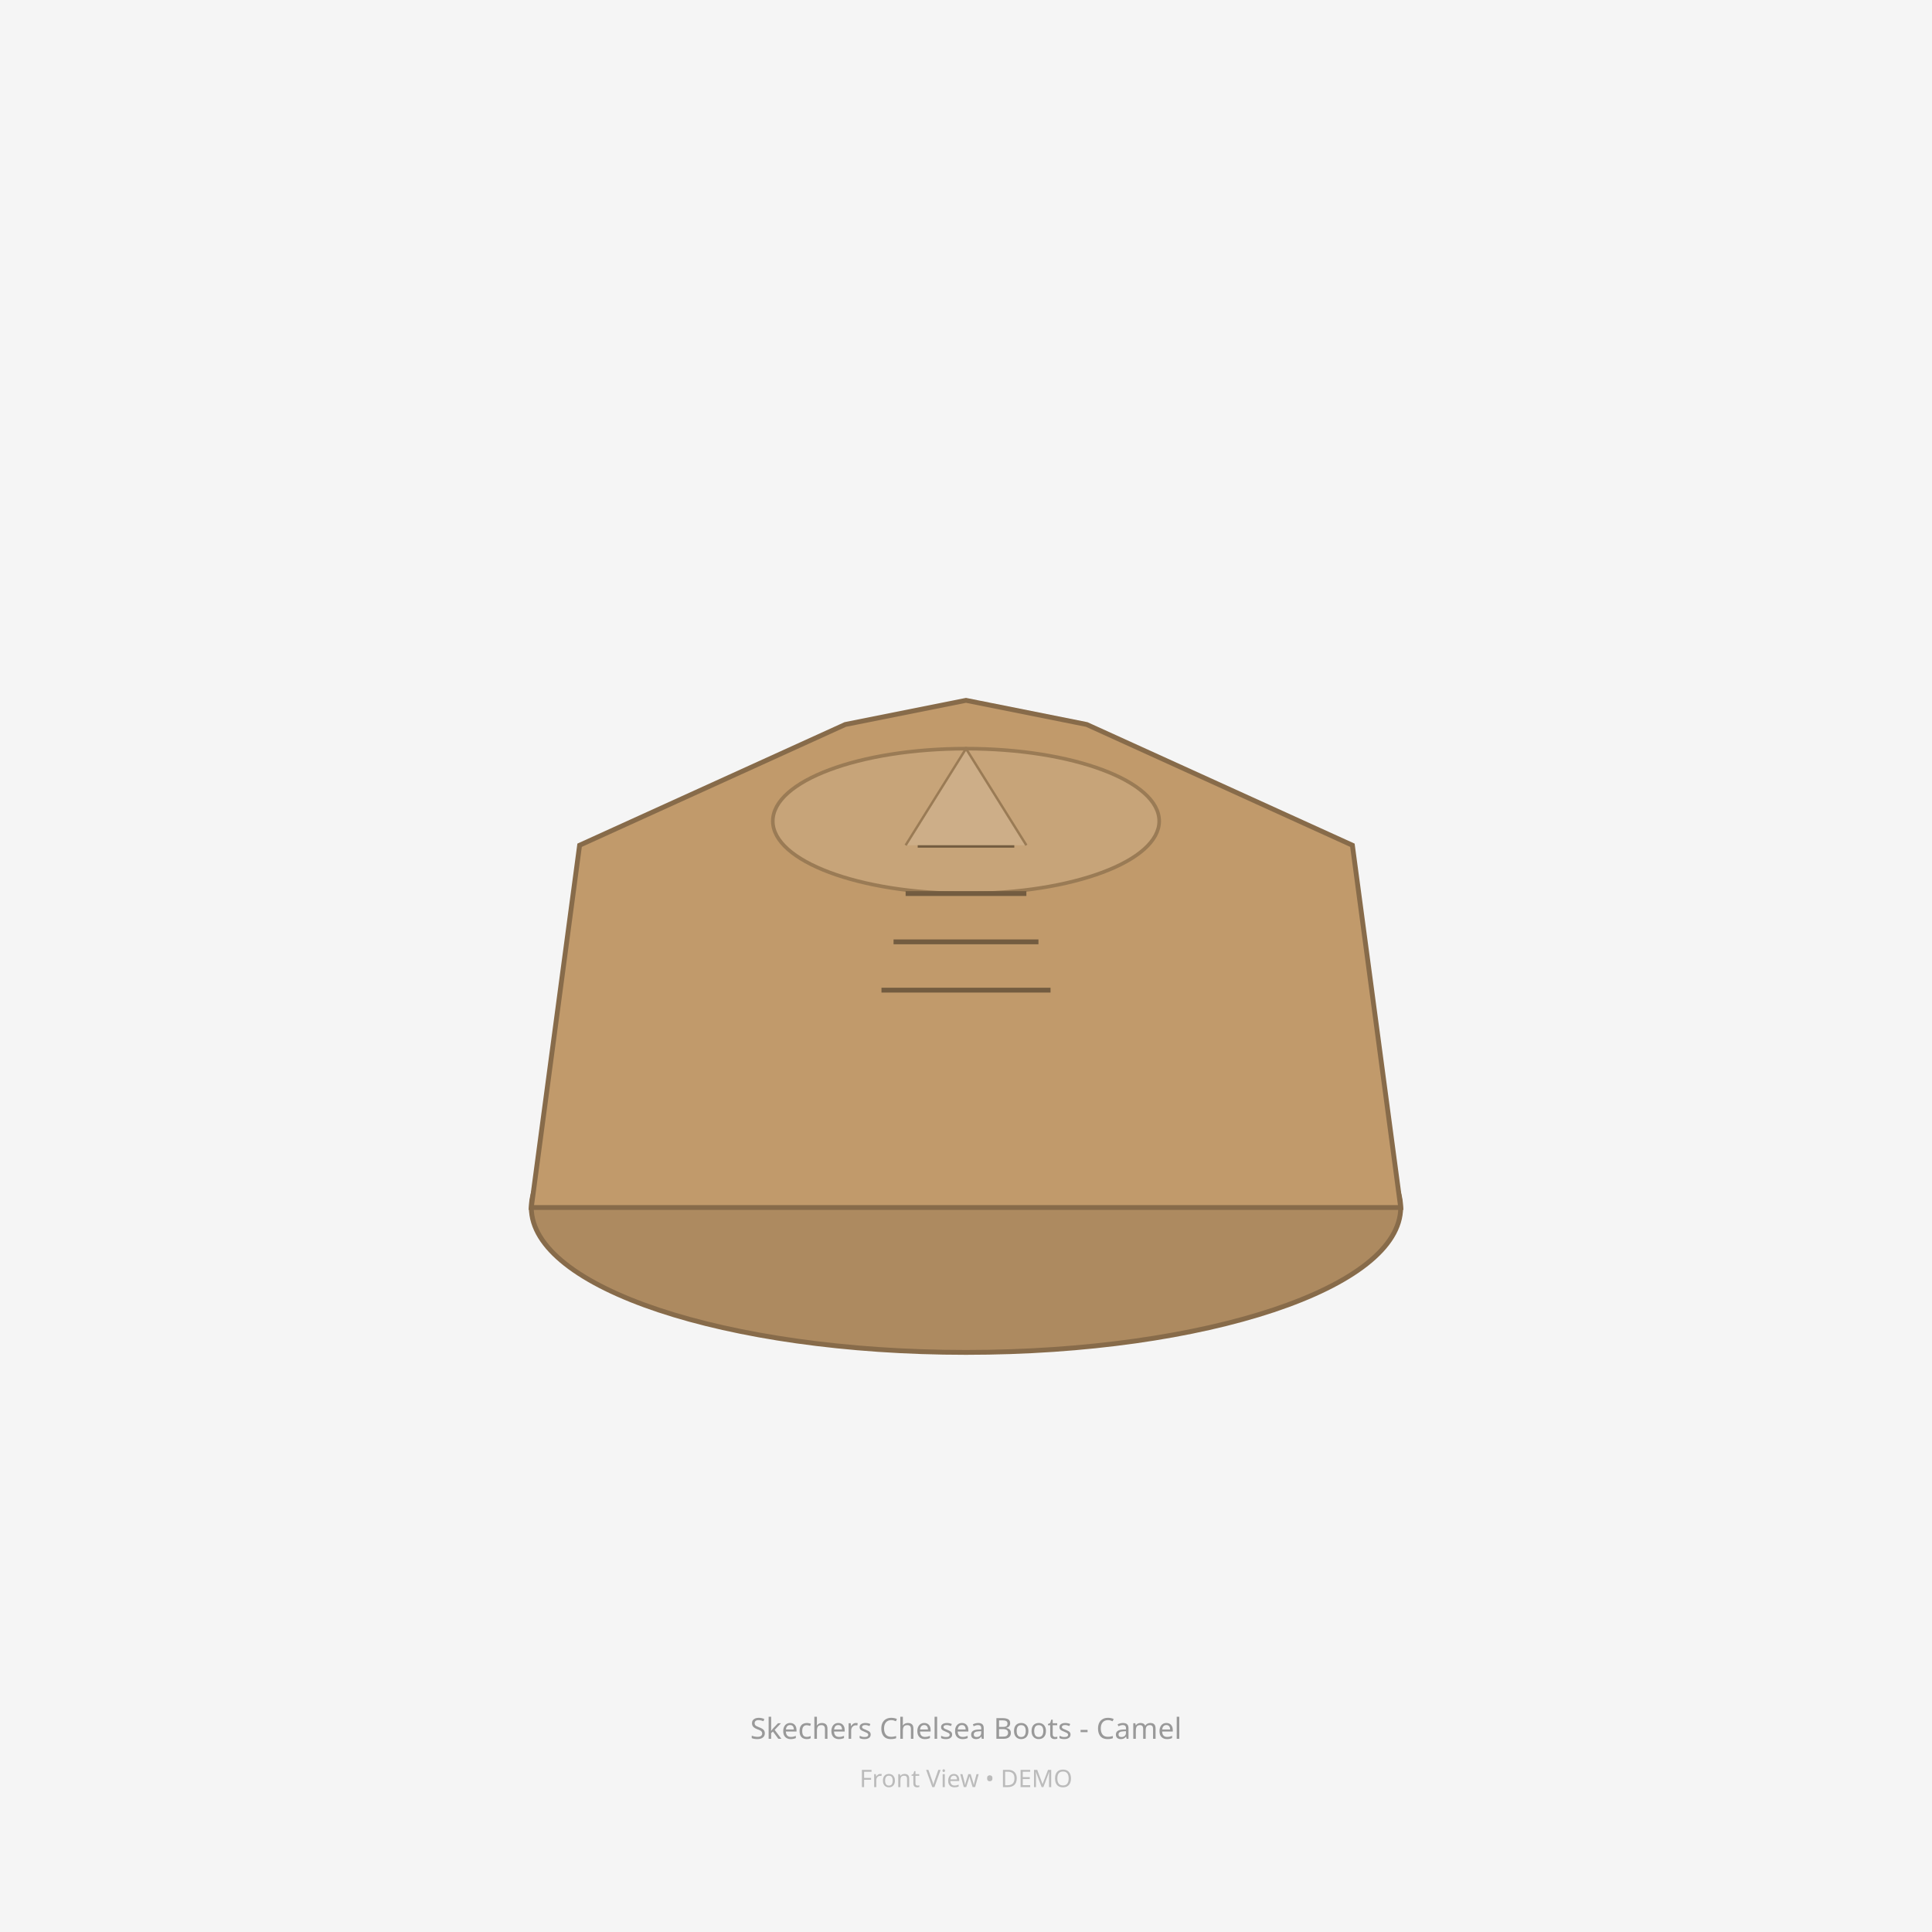
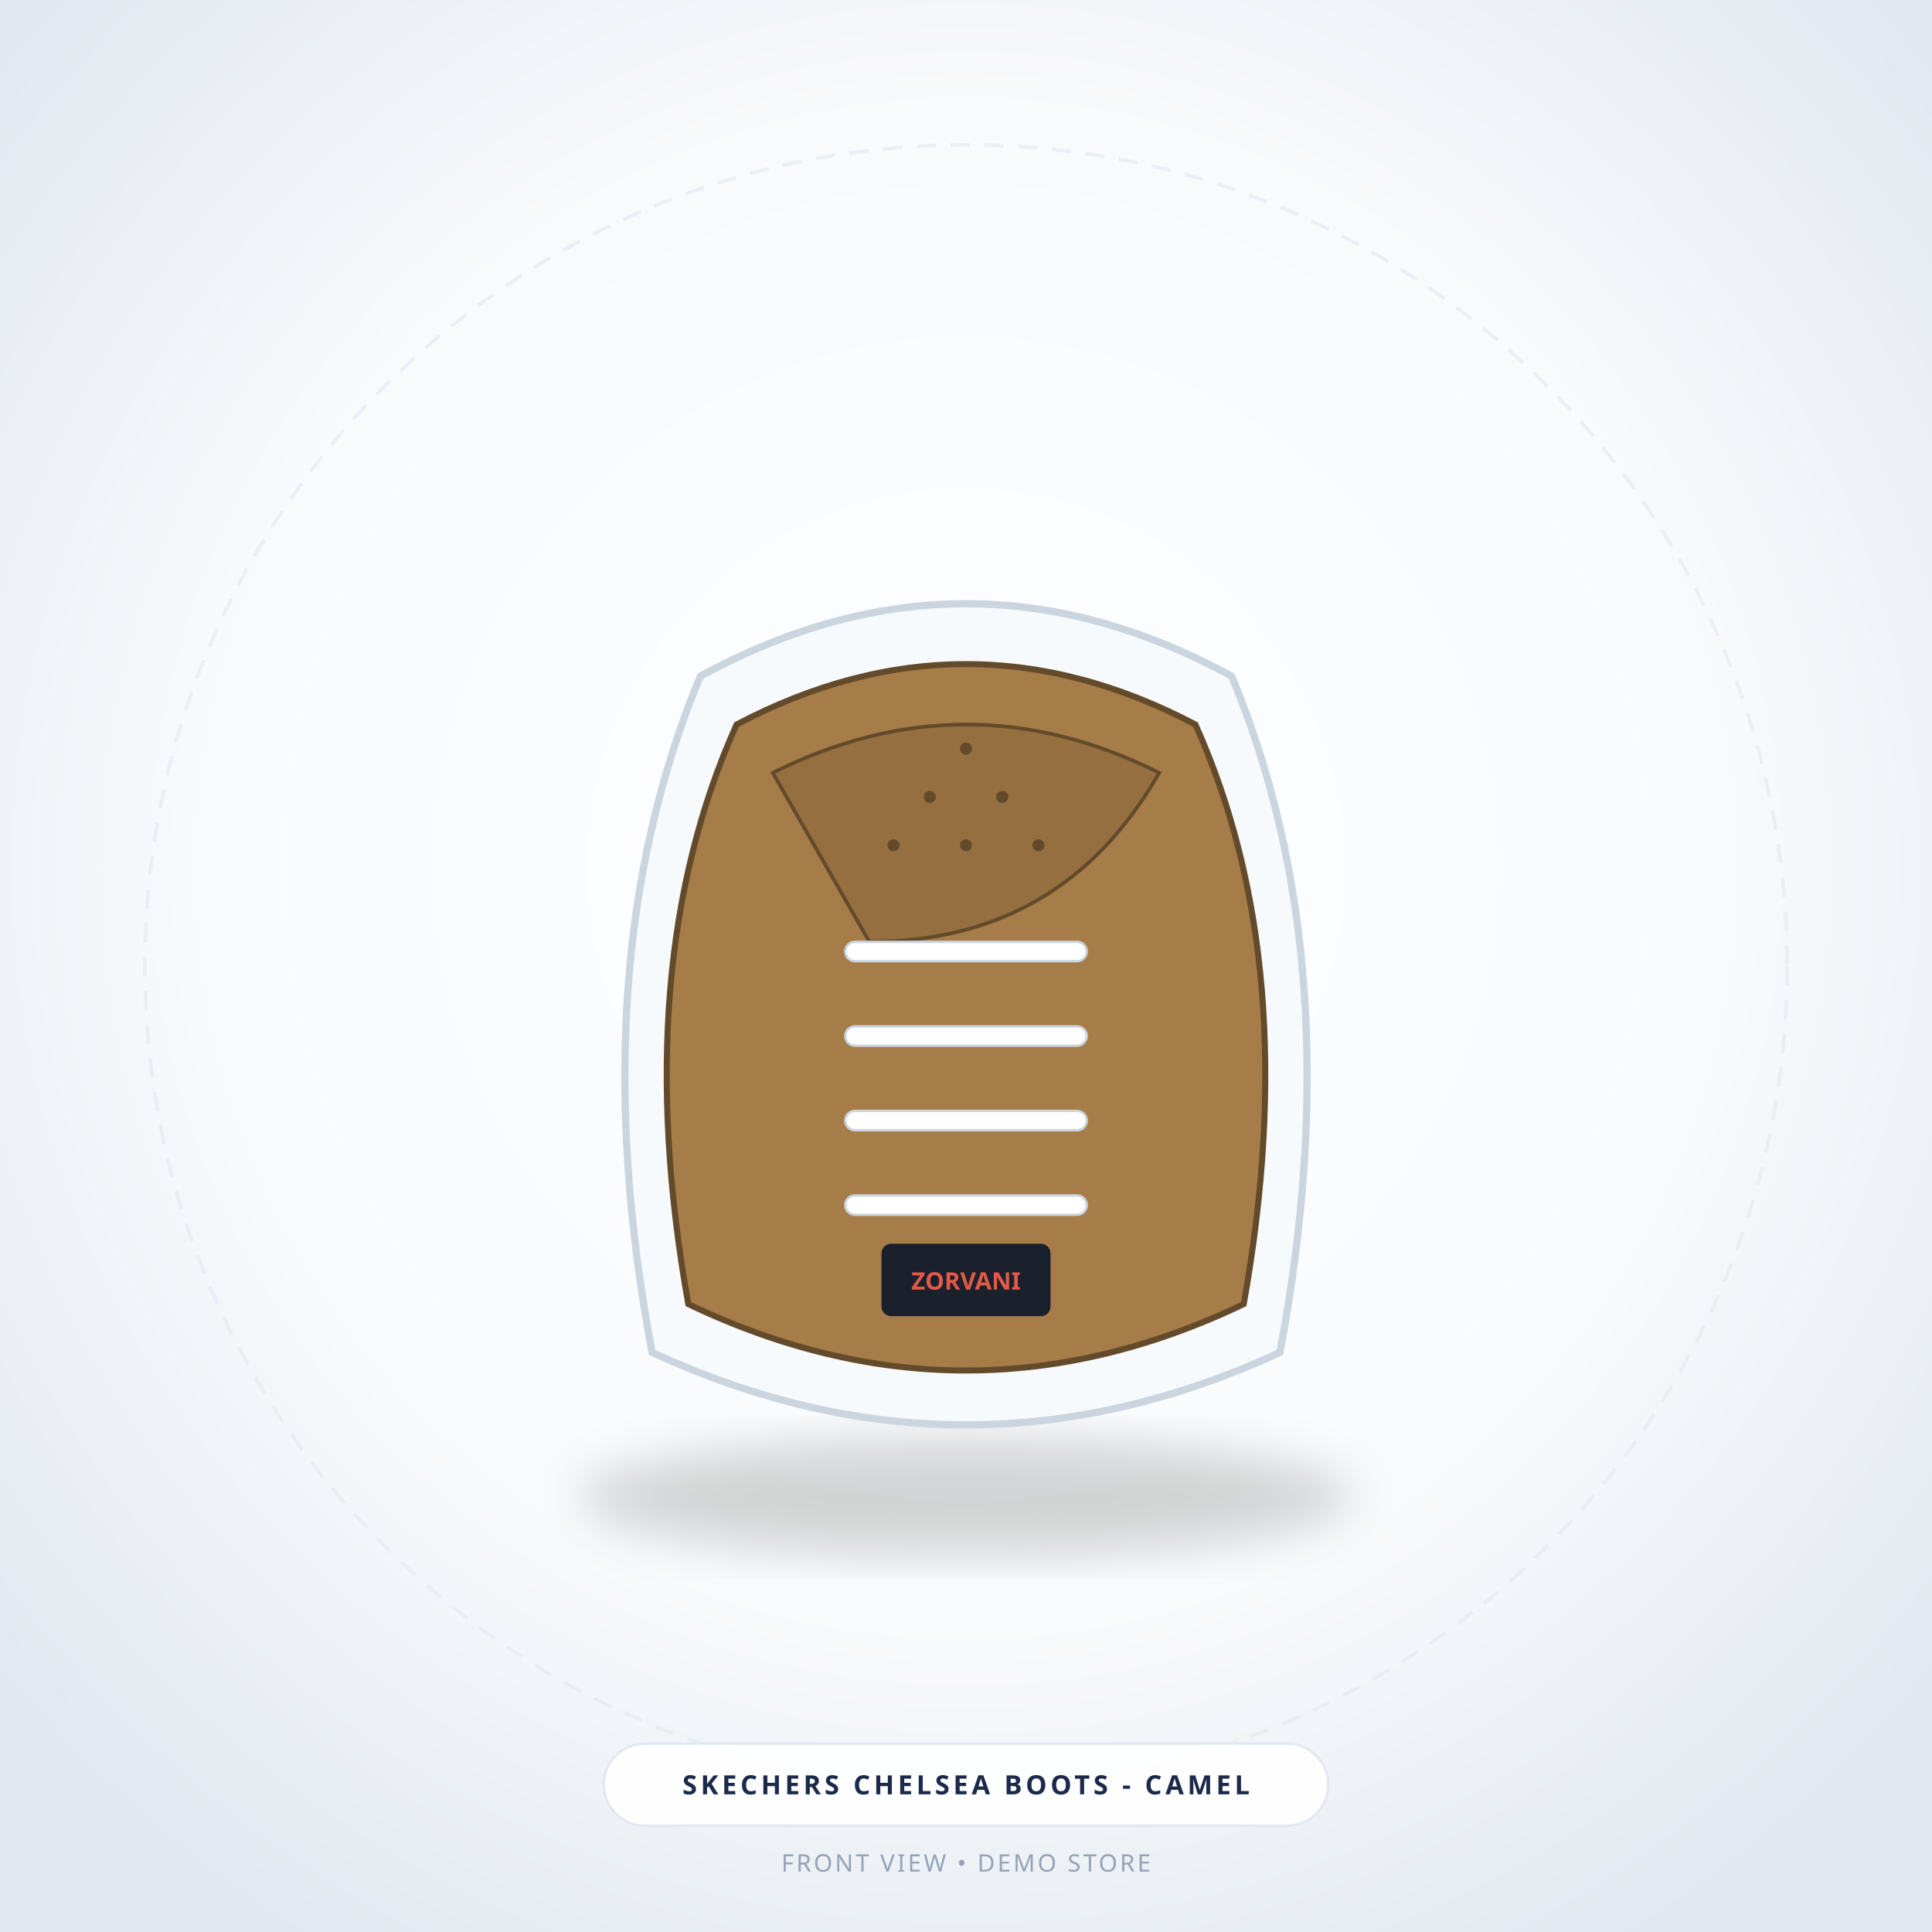
<svg xmlns="http://www.w3.org/2000/svg" viewBox="0 0 800 800" width="800" height="800">
-   <rect width="800" height="800" fill="#F5F5F5" />
-   <ellipse cx="400" cy="500" rx="180" ry="60" fill="#ad8a60" stroke="#876b4a" stroke-width="2" />
-   <path d="M220 500 L240 350 L350 300 L400 290 L450 300 L560 350 L580 500 Z" fill="#C19A6B" stroke="#876b4a" stroke-width="2" />
-   <ellipse cx="400" cy="340" rx="80" ry="30" fill="#c7a479" stroke="#9a7b55" stroke-width="1.5" />
-   <line x1="380" y1="350" x2="420" y2="350" stroke="#735c40" stroke-width="2" />
-   <line x1="375" y1="370" x2="425" y2="370" stroke="#735c40" stroke-width="2" />
-   <line x1="370" y1="390" x2="430" y2="390" stroke="#735c40" stroke-width="2" />
-   <line x1="365" y1="410" x2="435" y2="410" stroke="#735c40" stroke-width="2" />
-   <path d="M375 350 L400 310 L425 350" fill="#cdae88" stroke="#9a7b55" stroke-width="1" />
-   <text x="400" y="720" text-anchor="middle" font-size="12" fill="#999" font-family="sans-serif">Skechers Chelsea Boots - Camel</text>
-   <text x="400" y="740" text-anchor="middle" font-size="10" fill="#BBB" font-family="sans-serif">Front View • DEMO</text>
+   <defs>
+     <radialGradient id="studio-bg" cx="50%" cy="45%" r="65%">
+       <stop offset="0%" stop-color="#FFFFFF" />
+       <stop offset="60%" stop-color="#F8FAFC" />
+       <stop offset="100%" stop-color="#E2E8F0" />
+     </radialGradient>
+     <filter id="shadow-filter" x="-20%" y="-20%" width="140%" height="140%">
+       <feGaussianBlur stdDeviation="10" />
+     </filter>
+   </defs>
+   <rect width="800" height="800" fill="url(#studio-bg)" />
+   <circle cx="400" cy="400" r="340" fill="none" stroke="#E2E8F0" stroke-width="1.5" stroke-dasharray="8,6" opacity="0.6" />
+   <ellipse cx="400" cy="620" rx="160" ry="24" fill="#000000" opacity="0.16" filter="url(#shadow-filter)" />
+   <path d="M270 560 Q240 400 290 280 Q400 220 510 280 Q560 400 530 560 Q400 620 270 560 Z" fill="#F7FAFC" stroke="#CBD5E0" stroke-width="3" />
+   <path d="M285 540 Q260 400 305 300 Q400 250 495 300 Q540 400 515 540 Q400 595 285 540 Z" fill="#A67C48" stroke="#634a2b" stroke-width="2.5" />
+   <path d="M320 320 Q400 280 480 320 Q440 390 360 390 Z" fill="#956f40" stroke="#634a2b" stroke-width="1.5" />
+   <circle cx="400" cy="310" r="2.5" fill="#634a2b" />
+   <circle cx="385" cy="330" r="2.5" fill="#634a2b" />
+   <circle cx="415" cy="330" r="2.5" fill="#634a2b" />
+   <circle cx="370" cy="350" r="2.5" fill="#634a2b" />
+   <circle cx="400" cy="350" r="2.5" fill="#634a2b" />
+   <circle cx="430" cy="350" r="2.5" fill="#634a2b" />
+   <rect x="350" y="390" width="100" height="8" rx="4" fill="#FFFFFF" stroke="#CBD5E0" stroke-width="1" />
+   <rect x="350" y="425" width="100" height="8" rx="4" fill="#FFFFFF" stroke="#CBD5E0" stroke-width="1" />
+   <rect x="350" y="460" width="100" height="8" rx="4" fill="#FFFFFF" stroke="#CBD5E0" stroke-width="1" />
+   <rect x="350" y="495" width="100" height="8" rx="4" fill="#FFFFFF" stroke="#CBD5E0" stroke-width="1" />
+   <rect x="365" y="515" width="70" height="30" rx="4" fill="#1A202C" />
+   <text x="400" y="534" text-anchor="middle" font-size="10" font-weight="bold" fill="#E05A47" font-family="sans-serif">ZORVANI</text>
+   <rect x="250" y="722" width="300" height="34" rx="17" fill="#FFFFFF" stroke="#E2E8F0" stroke-width="1" opacity="0.95" />
+   <text x="400" y="743" text-anchor="middle" font-size="11" font-weight="bold" fill="#1B2A4A" letter-spacing="1.5" font-family="sans-serif">SKECHERS CHELSEA BOOTS - CAMEL</text>
+   <text x="400" y="775" text-anchor="middle" font-size="10" fill="#94A3B8" letter-spacing="1" font-family="sans-serif">FRONT VIEW • DEMO STORE</text>
</svg>
